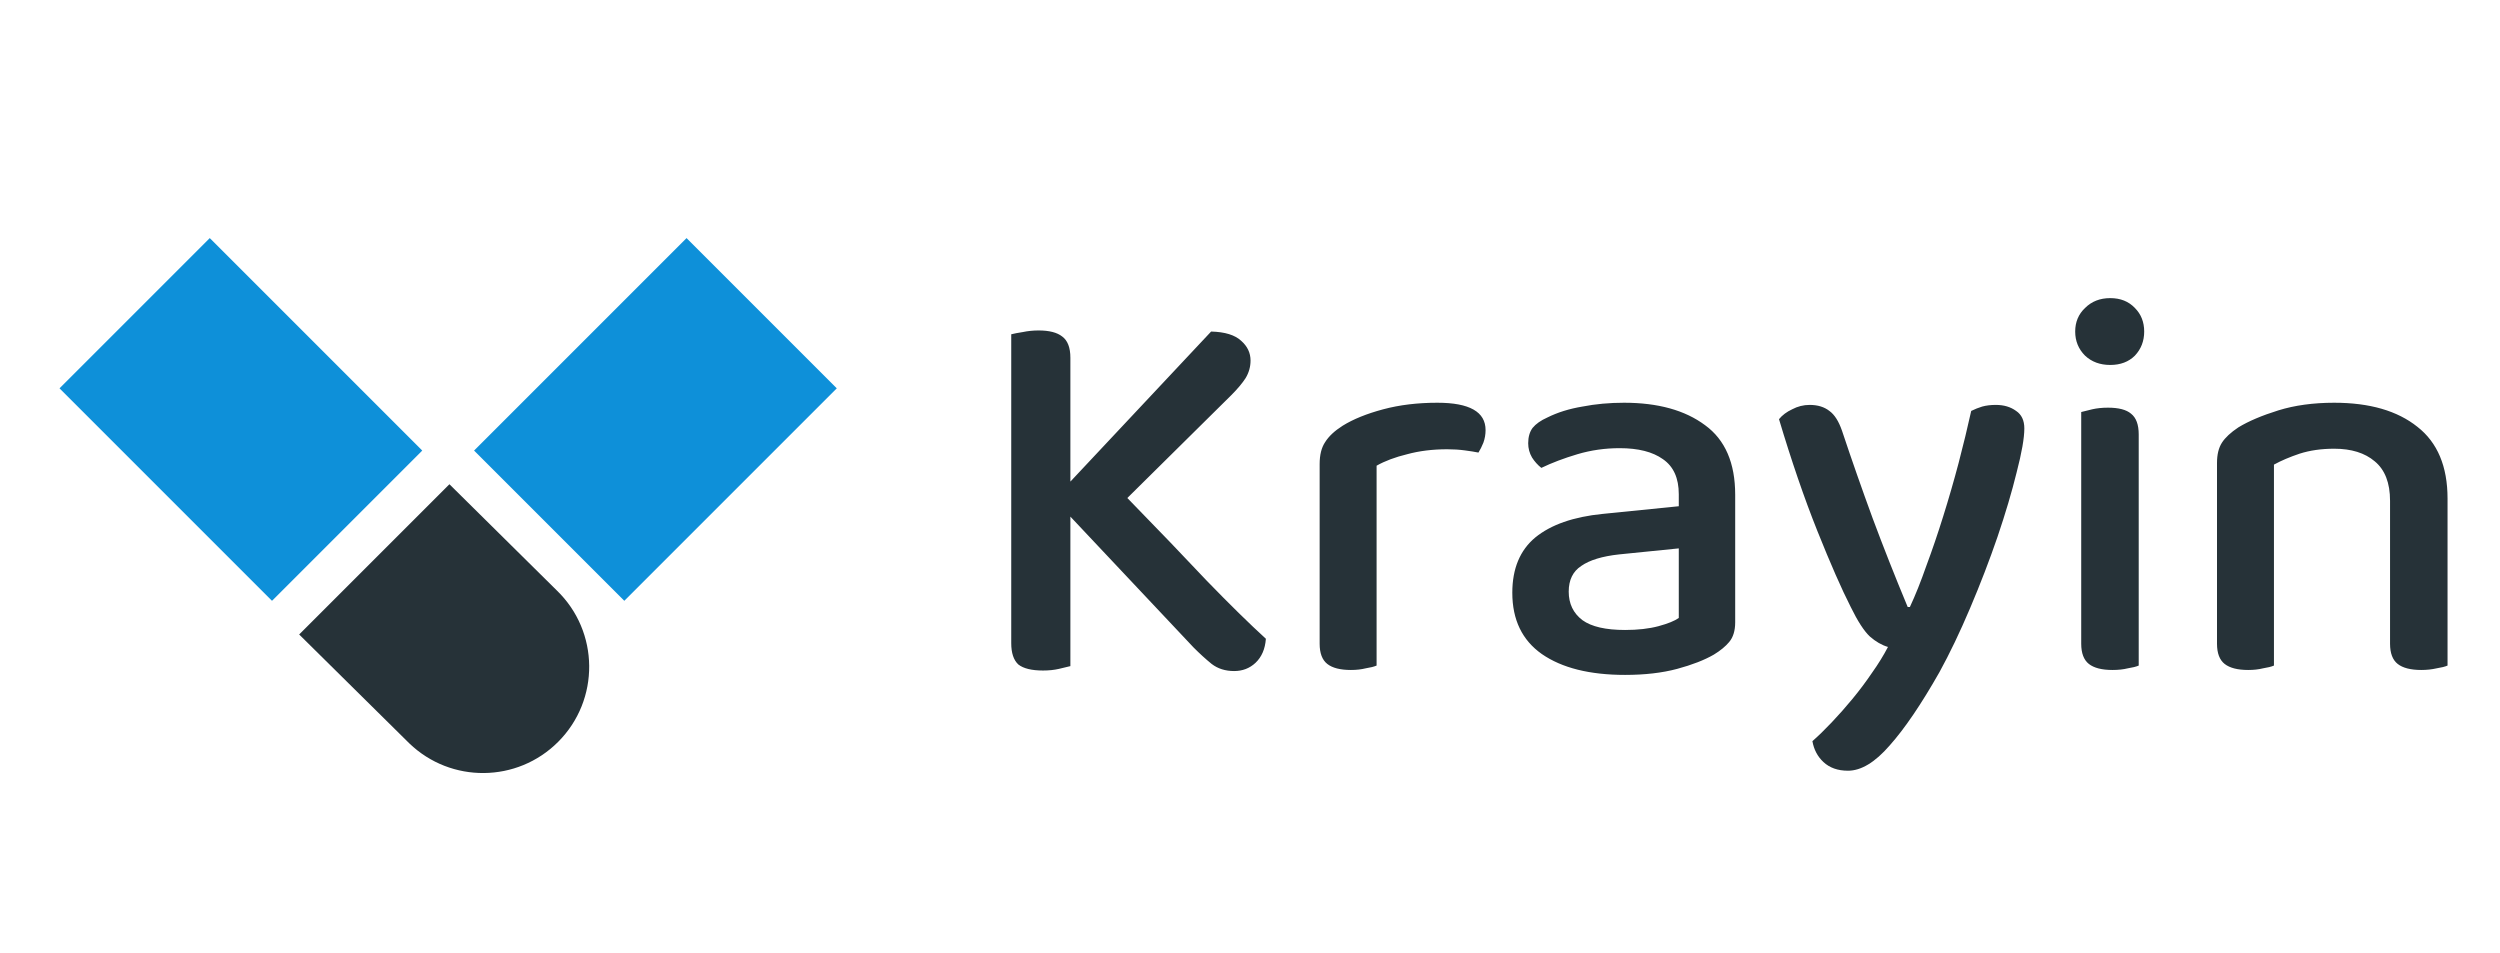
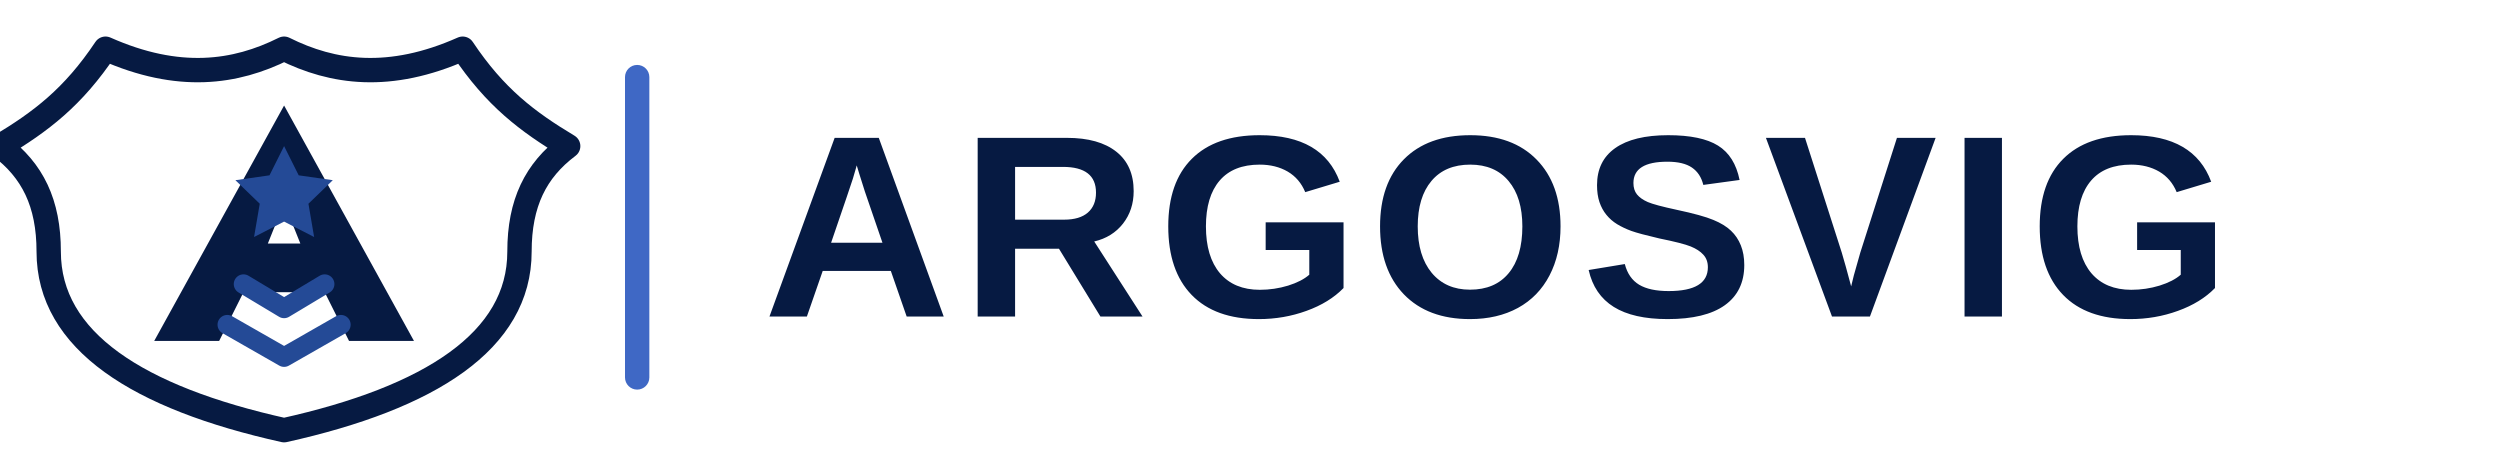
- <svg xmlns="http://www.w3.org/2000/svg" width="105" height="40" viewBox="0 0 105 40" fill="none">
-   <path d="M2.5 16.31L11.424 25.234L17.734 18.924L8.81 10L2.5 16.31Z" fill="#0E90D9" />
-   <path d="M35.145 16.31L26.221 25.234L19.911 18.924L28.835 10L35.145 16.31Z" fill="#0E90D9" />
-   <path d="M12.565 26.648L17.19 31.22C18.941 32.906 21.72 32.88 23.439 31.161C25.205 29.395 25.178 26.525 23.38 24.793L18.876 20.338L12.565 26.648Z" fill="#263238" />
-   <path d="M44.956 21.698V27.977C44.833 28.008 44.672 28.047 44.473 28.093C44.273 28.139 44.051 28.162 43.806 28.162C43.33 28.162 42.985 28.077 42.771 27.909C42.571 27.724 42.472 27.425 42.472 27.012V14.04C42.594 14.009 42.755 13.978 42.955 13.947C43.169 13.902 43.392 13.879 43.622 13.879C44.066 13.879 44.396 13.963 44.611 14.132C44.841 14.3 44.956 14.599 44.956 15.028V20.227L50.867 13.925C51.449 13.94 51.871 14.07 52.132 14.316C52.392 14.546 52.523 14.822 52.523 15.143C52.523 15.404 52.454 15.649 52.316 15.88C52.178 16.094 51.978 16.332 51.718 16.593L47.348 20.916C48.62 22.22 49.732 23.378 50.683 24.39C51.649 25.386 52.477 26.199 53.167 26.828C53.136 27.257 52.99 27.594 52.73 27.84C52.484 28.07 52.185 28.184 51.833 28.184C51.465 28.184 51.15 28.085 50.89 27.886C50.644 27.686 50.391 27.456 50.131 27.195L44.956 21.698ZM57.817 27.954C57.709 28 57.556 28.039 57.357 28.07C57.173 28.116 56.966 28.139 56.736 28.139C56.291 28.139 55.961 28.054 55.747 27.886C55.532 27.717 55.425 27.433 55.425 27.035V19.491C55.425 19.107 55.501 18.8 55.655 18.57C55.808 18.325 56.053 18.095 56.391 17.881C56.835 17.605 57.403 17.375 58.093 17.191C58.783 17.006 59.542 16.915 60.37 16.915C61.719 16.915 62.394 17.298 62.394 18.064C62.394 18.248 62.363 18.425 62.302 18.593C62.24 18.747 62.171 18.885 62.095 19.008C61.941 18.977 61.75 18.946 61.52 18.916C61.29 18.885 61.044 18.869 60.784 18.869C60.17 18.869 59.611 18.939 59.105 19.076C58.599 19.199 58.169 19.36 57.817 19.559V27.954ZM68.255 26.459C68.791 26.459 69.259 26.406 69.658 26.299C70.056 26.191 70.34 26.076 70.509 25.953V23.032L68.002 23.285C67.296 23.362 66.767 23.523 66.415 23.768C66.062 23.998 65.886 24.359 65.886 24.849C65.886 25.355 66.078 25.754 66.461 26.046C66.844 26.322 67.442 26.459 68.255 26.459ZM68.209 16.915C69.635 16.915 70.769 17.229 71.613 17.858C72.456 18.471 72.878 19.445 72.878 20.779V26.137C72.878 26.49 72.793 26.766 72.625 26.965C72.472 27.149 72.257 27.326 71.981 27.494C71.582 27.724 71.069 27.924 70.44 28.093C69.811 28.261 69.083 28.346 68.255 28.346C66.767 28.346 65.602 28.054 64.759 27.471C63.931 26.889 63.517 26.03 63.517 24.895C63.517 23.884 63.839 23.109 64.483 22.573C65.142 22.036 66.085 21.706 67.312 21.584L70.509 21.262V20.756C70.509 20.081 70.287 19.59 69.842 19.284C69.412 18.977 68.807 18.823 68.025 18.823C67.412 18.823 66.821 18.908 66.254 19.076C65.686 19.245 65.18 19.437 64.736 19.651C64.582 19.529 64.452 19.383 64.345 19.215C64.237 19.03 64.184 18.831 64.184 18.616C64.184 18.356 64.245 18.141 64.368 17.973C64.506 17.804 64.713 17.658 64.989 17.535C65.418 17.321 65.909 17.168 66.461 17.076C67.013 16.968 67.596 16.915 68.209 16.915ZM77.731 25.494C77.348 24.742 76.88 23.677 76.328 22.297C75.776 20.916 75.24 19.352 74.718 17.605C74.856 17.436 75.04 17.298 75.27 17.191C75.5 17.068 75.746 17.006 76.006 17.006C76.344 17.006 76.62 17.091 76.834 17.259C77.049 17.413 77.225 17.689 77.363 18.087C77.777 19.329 78.207 20.556 78.651 21.767C79.096 22.963 79.587 24.206 80.123 25.494H80.215C80.445 25.003 80.675 24.428 80.905 23.768C81.151 23.109 81.388 22.412 81.618 21.675C81.848 20.939 82.063 20.196 82.262 19.445C82.462 18.678 82.638 17.95 82.791 17.259C82.945 17.183 83.098 17.122 83.251 17.076C83.42 17.029 83.612 17.006 83.826 17.006C84.164 17.006 84.447 17.091 84.677 17.259C84.907 17.413 85.022 17.658 85.022 17.995C85.022 18.394 84.915 19.008 84.7 19.835C84.501 20.648 84.233 21.553 83.895 22.549C83.558 23.531 83.175 24.527 82.745 25.54C82.316 26.552 81.887 27.448 81.457 28.23C80.691 29.58 79.993 30.607 79.364 31.312C78.751 32.018 78.168 32.37 77.616 32.37C77.187 32.37 76.842 32.248 76.581 32.002C76.336 31.773 76.183 31.481 76.121 31.128C76.367 30.914 76.635 30.653 76.926 30.346C77.218 30.04 77.509 29.71 77.8 29.358C78.092 29.005 78.368 28.637 78.628 28.253C78.889 27.886 79.111 27.525 79.295 27.172C79.035 27.096 78.782 26.95 78.536 26.735C78.291 26.506 78.023 26.091 77.731 25.494ZM89.826 27.954C89.719 28 89.566 28.039 89.366 28.07C89.182 28.116 88.968 28.139 88.722 28.139C88.278 28.139 87.948 28.054 87.733 27.886C87.519 27.717 87.411 27.433 87.411 27.035V17.305C87.534 17.275 87.687 17.236 87.871 17.191C88.07 17.145 88.293 17.122 88.538 17.122C88.983 17.122 89.305 17.206 89.504 17.375C89.719 17.543 89.826 17.834 89.826 18.248V27.954ZM87.158 13.925C87.158 13.526 87.296 13.196 87.572 12.935C87.848 12.659 88.201 12.521 88.63 12.521C89.059 12.521 89.404 12.659 89.665 12.935C89.926 13.196 90.056 13.526 90.056 13.925C90.056 14.323 89.926 14.661 89.665 14.937C89.404 15.197 89.059 15.328 88.63 15.328C88.201 15.328 87.848 15.197 87.572 14.937C87.296 14.661 87.158 14.323 87.158 13.925ZM100.382 21.032C100.382 20.28 100.167 19.728 99.738 19.375C99.324 19.023 98.757 18.846 98.036 18.846C97.499 18.846 97.016 18.916 96.587 19.053C96.173 19.192 95.813 19.345 95.506 19.514V27.954C95.399 28 95.245 28.039 95.046 28.07C94.862 28.116 94.655 28.139 94.425 28.139C93.98 28.139 93.651 28.054 93.436 27.886C93.221 27.717 93.114 27.433 93.114 27.035V19.445C93.114 19.092 93.183 18.808 93.321 18.593C93.459 18.379 93.689 18.164 94.011 17.95C94.44 17.689 95 17.451 95.69 17.236C96.38 17.022 97.162 16.915 98.036 16.915C99.523 16.915 100.689 17.252 101.532 17.927C102.375 18.586 102.797 19.59 102.797 20.939V27.954C102.69 28 102.536 28.039 102.337 28.07C102.138 28.116 101.923 28.139 101.693 28.139C101.248 28.139 100.919 28.054 100.704 27.886C100.489 27.717 100.382 27.433 100.382 27.035V21.032Z" fill="#263238" />
+ <svg xmlns="http://www.w3.org/2000/svg" width="220" height="40" viewBox="0 0 308 56" fill="none" role="img" aria-label="Argosvig">
+   <path d="M9 6C18 10 25 9 31 6C37 9 44 10 53 6C57 12 61 15 66 18C62 21 60 25 60 31C60 42 49 49 31 53C13 49 2 42 2 31C2 25 0 21 -4 18C1 15 5 12 9 6Z" transform="translate(4 0)" stroke="#061A42" stroke-width="3" stroke-linejoin="round" />
+   <path d="M35 13L19 42H27L30 36H40L43 42H51L35 13ZM33 30L35 25L37 30H33Z" fill="#061A42" />
+   <path d="M35 18L36.8 21.6L41 22.2L38 25.1L38.7 29.2L35 27.3L31.3 29.2L32 25.1L29 22.2L33.2 21.6L35 18Z" fill="#244A96" />
+   <path d="M30 35L35 38L40 35M28 40L35 44L42 40" stroke="#244A96" stroke-width="2.4" stroke-linecap="round" stroke-linejoin="round" />
+   <rect x="77" y="8" width="3" height="40" rx="1.5" fill="#3F68C5" />
+   <text x="94" y="39" fill="#061A42" font-family="Arial, Helvetica, sans-serif" font-size="32" font-weight="800" letter-spacing="1.2">ARGOSVIG</text>
</svg>
